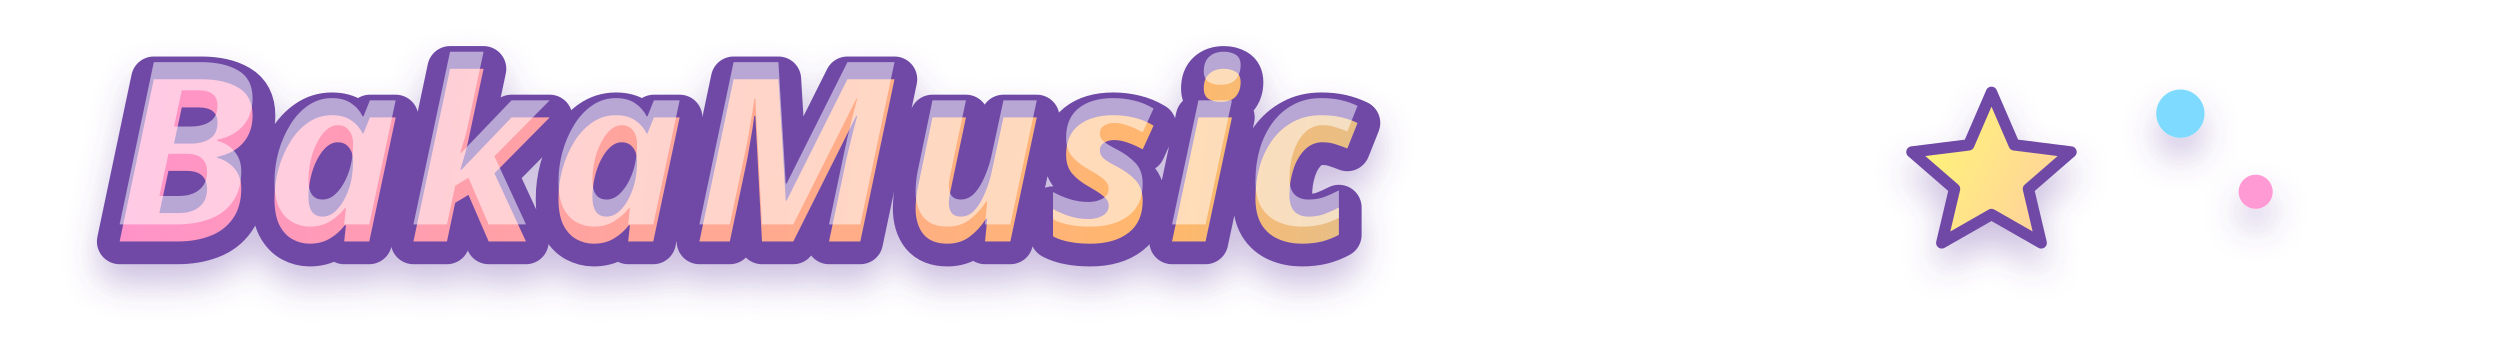
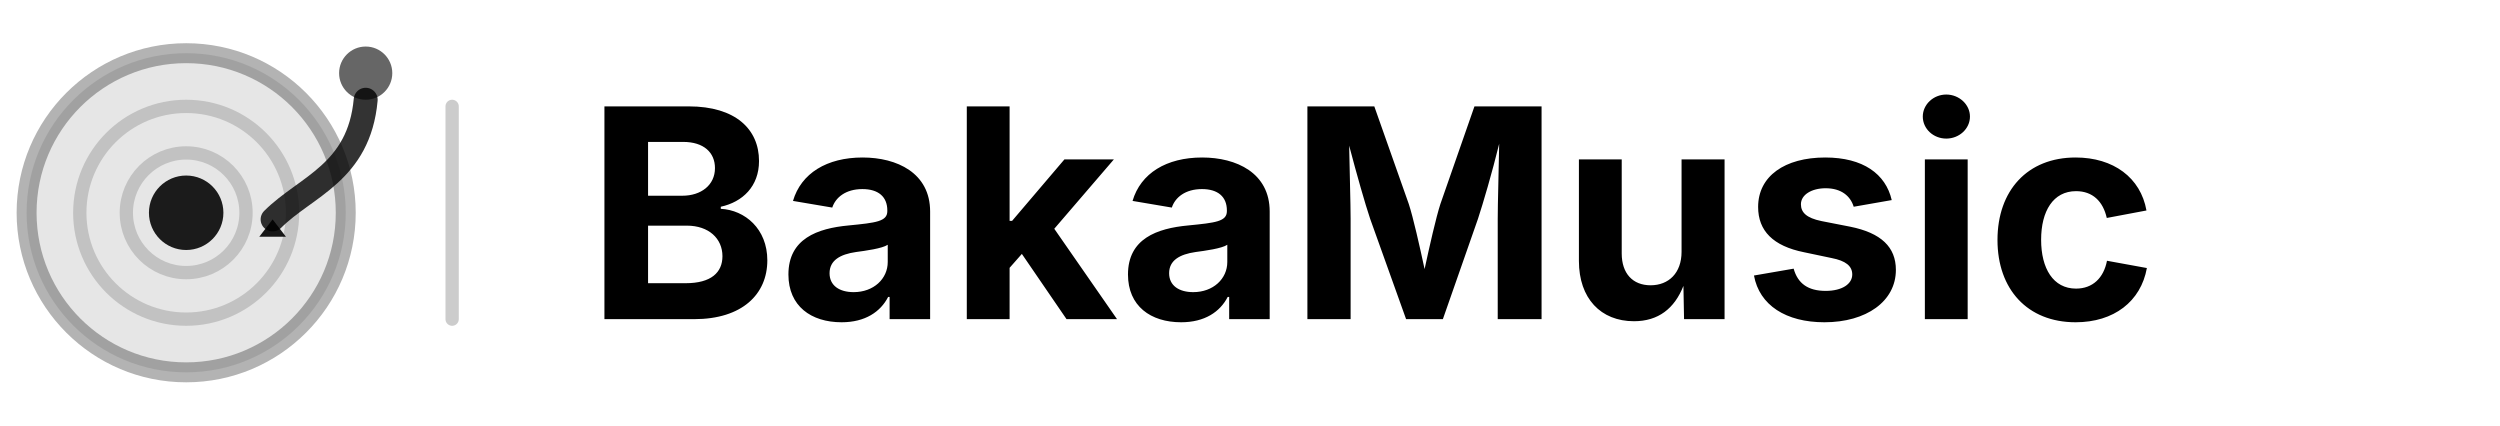
- <svg xmlns="http://www.w3.org/2000/svg" width="176" height="24" viewBox="0 0 176 24" fill="none">
-   <defs>
-     <linearGradient id="baka-fill" x1="10" y1="4" x2="150" y2="20" gradientUnits="userSpaceOnUse">
-       <stop stop-color="#FF93C9" />
-       <stop offset="0.52" stop-color="#FFB86B" />
-       <stop offset="1" stop-color="#7EDBFF" />
-     </linearGradient>
-     <linearGradient id="baka-accent" x1="138" y1="6" x2="162" y2="18" gradientUnits="userSpaceOnUse">
-       <stop stop-color="#FFF27A" />
-       <stop offset="1" stop-color="#FF9AD5" />
-     </linearGradient>
-     <filter id="baka-shadow" x="0" y="0" width="176" height="24" filterUnits="userSpaceOnUse">
-       <feDropShadow dx="0" dy="1.4" stdDeviation="1.2" flood-color="#6F4AA7" flood-opacity="0.35" />
-     </filter>
-   </defs>
-   <g filter="url(#baka-shadow)">
-     <text x="8" y="17" fill="#6F4AA7" font-size="16" font-style="italic" font-weight="900" letter-spacing="0.7" stroke="#6F4AA7" stroke-linejoin="round" stroke-width="3.2" style="font-family: 'Hiragino Sans GB', 'Yu Gothic', 'Meiryo', 'Trebuchet MS', 'Segoe UI', sans-serif">
-             BakaMusic
-         </text>
-     <text x="8" y="17" fill="url(#baka-fill)" font-size="16" font-style="italic" font-weight="900" letter-spacing="0.7" style="font-family: 'Hiragino Sans GB', 'Yu Gothic', 'Meiryo', 'Trebuchet MS', 'Segoe UI', sans-serif">
-             BakaMusic
-         </text>
-     <text x="8" y="15.8" fill="rgba(255,255,255,0.85)" font-size="16" font-style="italic" font-weight="900" letter-spacing="0.7" opacity="0.6" style="font-family: 'Hiragino Sans GB', 'Yu Gothic', 'Meiryo', 'Trebuchet MS', 'Segoe UI', sans-serif">
-             BakaMusic
-         </text>
-     <path d="M140.2 6.5L141.8 10.2L145.8 10.7L142.8 13.3L143.7 17.1L140.2 15.1L136.7 17.1L137.6 13.3L134.6 10.7L138.6 10.2L140.2 6.5Z" fill="url(#baka-accent)" stroke="#6F4AA7" stroke-width="0.8" stroke-linejoin="round" />
-     <circle cx="153.5" cy="8" r="1.7" fill="#7EDBFF" />
-     <circle cx="158.8" cy="13.5" r="1.2" fill="#FF9AD5" />
+ <svg xmlns="http://www.w3.org/2000/svg" width="188" height="32" viewBox="0 0 188 32" fill="none">
+   <g color="currentColor">
+     <circle cx="14" cy="16" r="12" fill="currentColor" fill-opacity="0.1" stroke="currentColor" stroke-opacity="0.3" stroke-width="1.5" />
+     <circle cx="14" cy="16" r="8" stroke="currentColor" stroke-opacity="0.16" stroke-width="1" />
+     <circle cx="14" cy="16" r="4.5" stroke="currentColor" stroke-opacity="0.16" stroke-width="1" />
+     <circle cx="14" cy="16" r="2.8" fill="currentColor" opacity="0.88" />
+     <circle cx="27.5" cy="5.5" r="2" fill="currentColor" opacity="0.6" />
+     <path d="M27.5 7.5 C27 13, 23 14, 20.5 16.5" stroke="currentColor" stroke-width="1.8" stroke-linecap="round" fill="none" opacity="0.8" />
+     <path d="M19.5 17.8 L20.5 16.5 L21.5 17.8 Z" fill="currentColor" opacity="0.9" />
+     <path d="M34 8V24" stroke="currentColor" stroke-opacity="0.2" stroke-linecap="round" />
+     <text x="44" y="24" fill="currentColor" font-size="22" font-weight="670" style="font-family:'Inter','SF Pro Display','Segoe UI','Helvetica Neue',Arial,sans-serif">BakaMusic</text>
  </g>
</svg>
